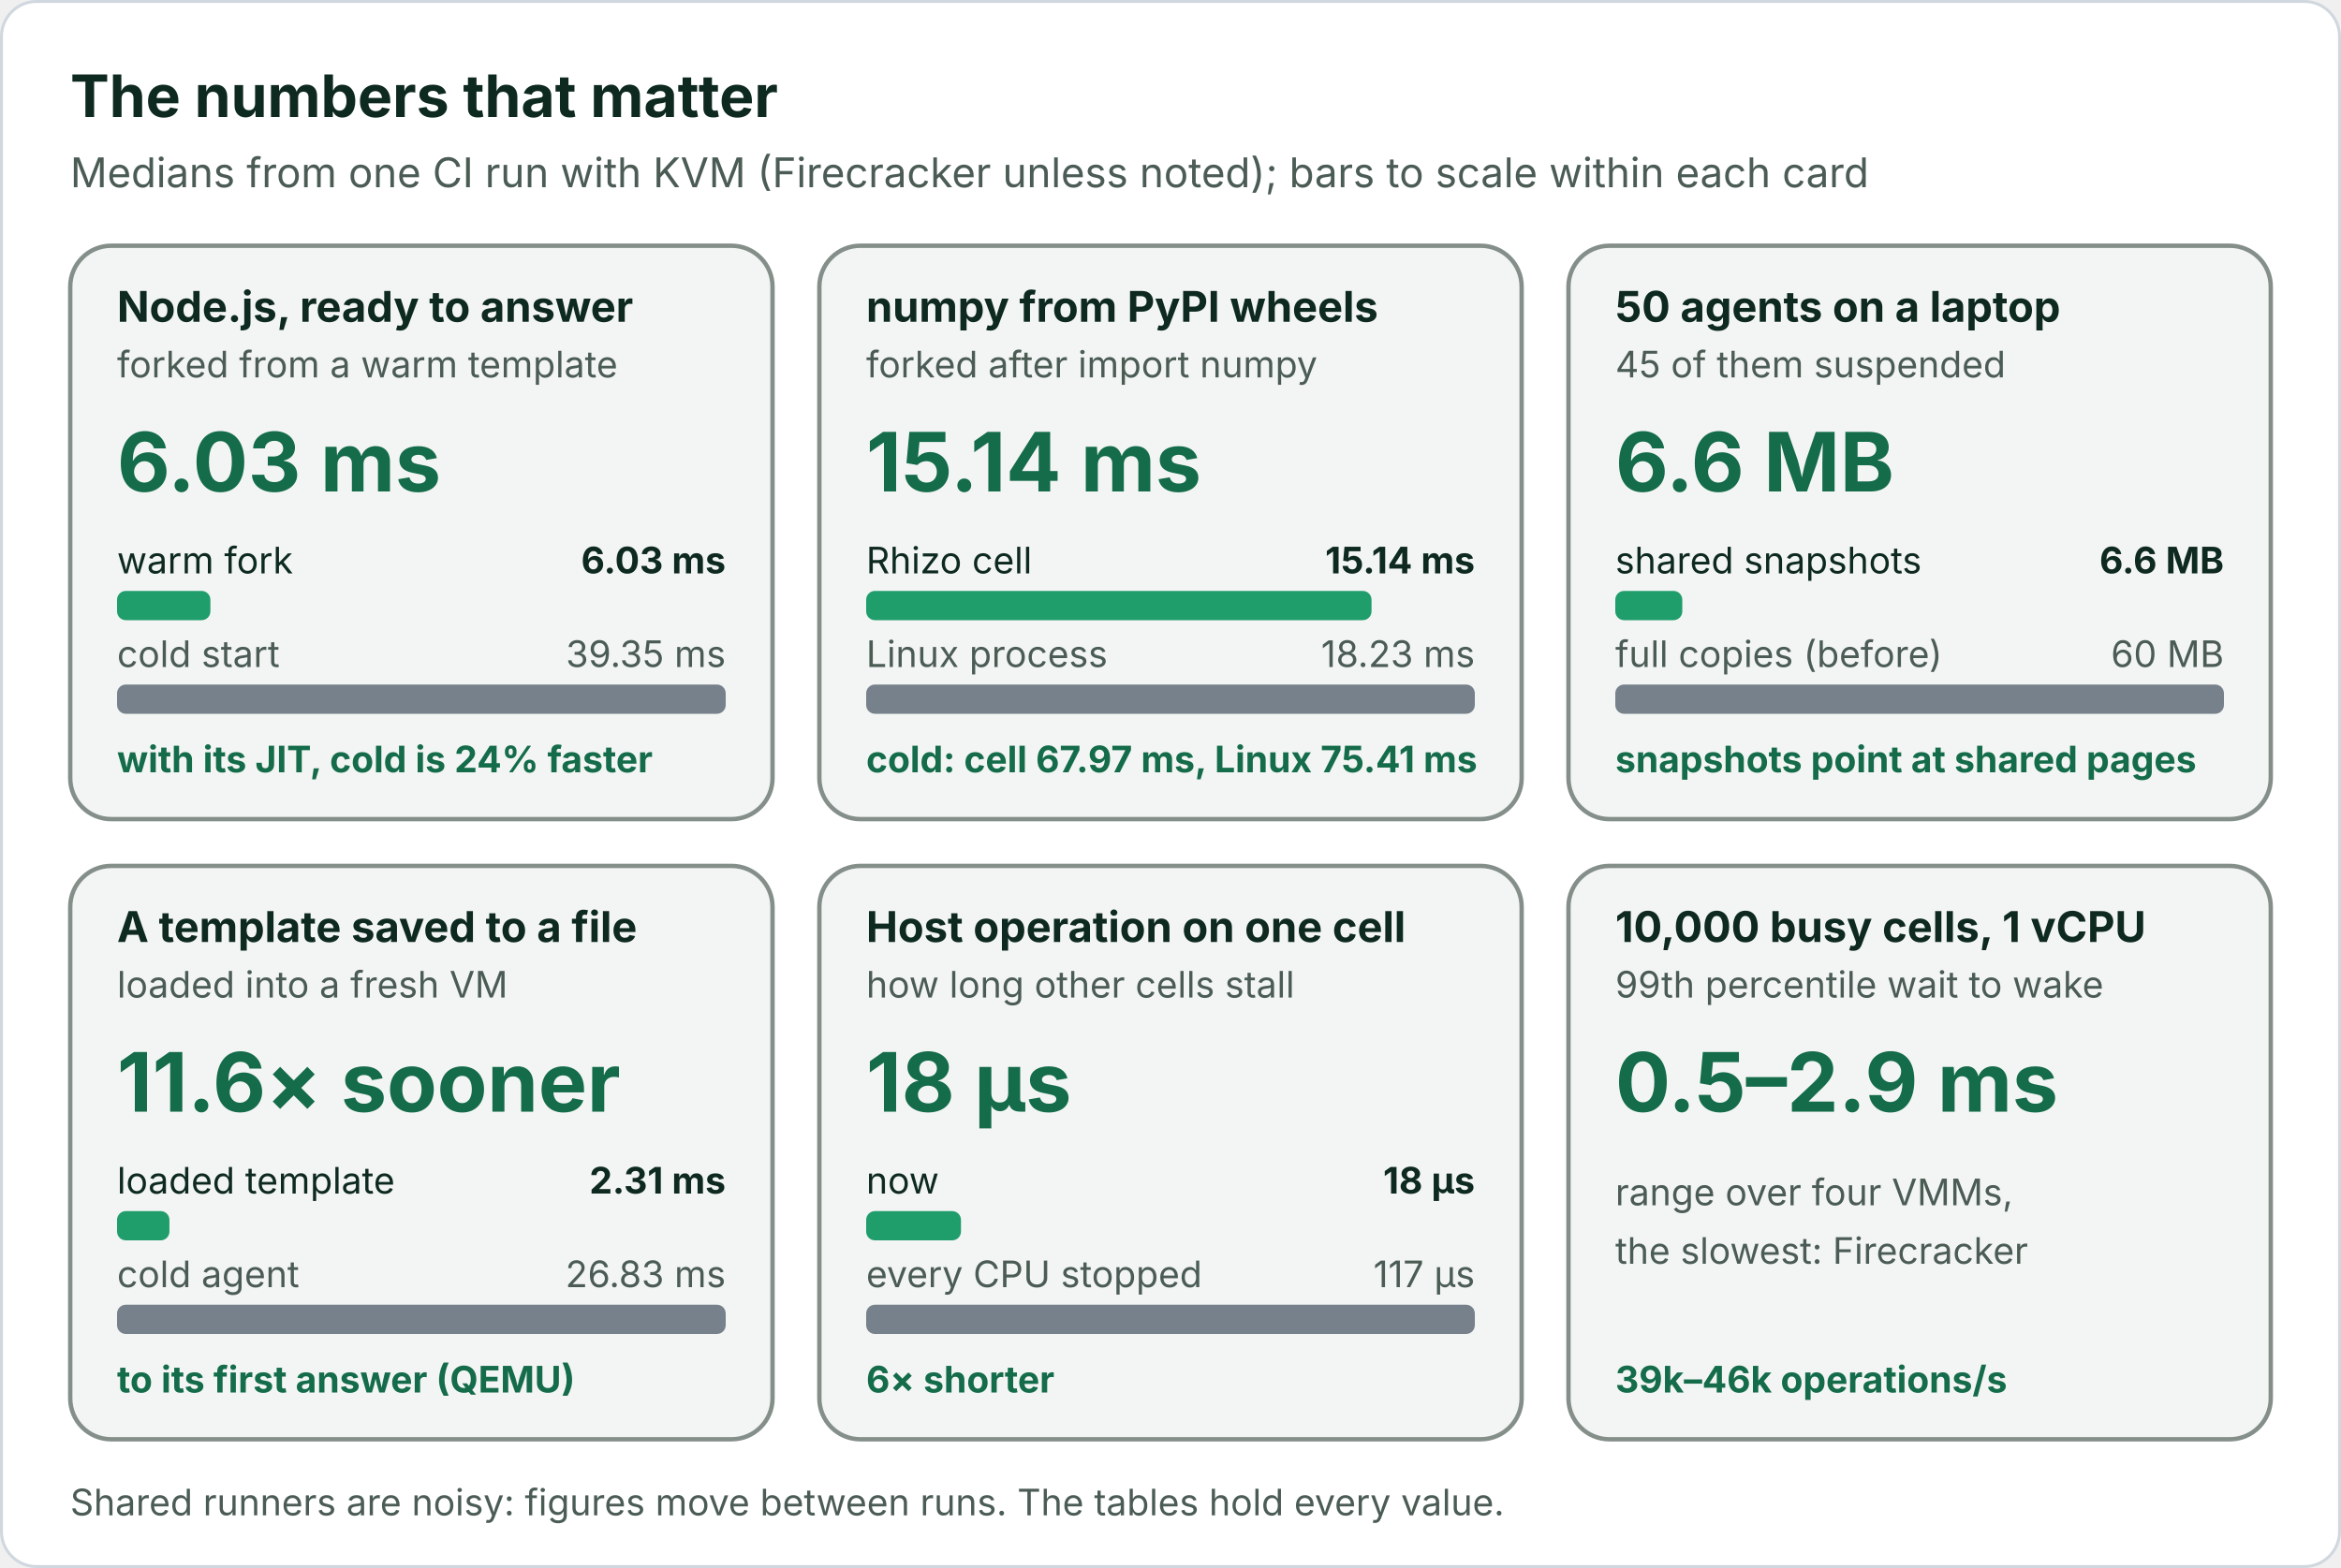
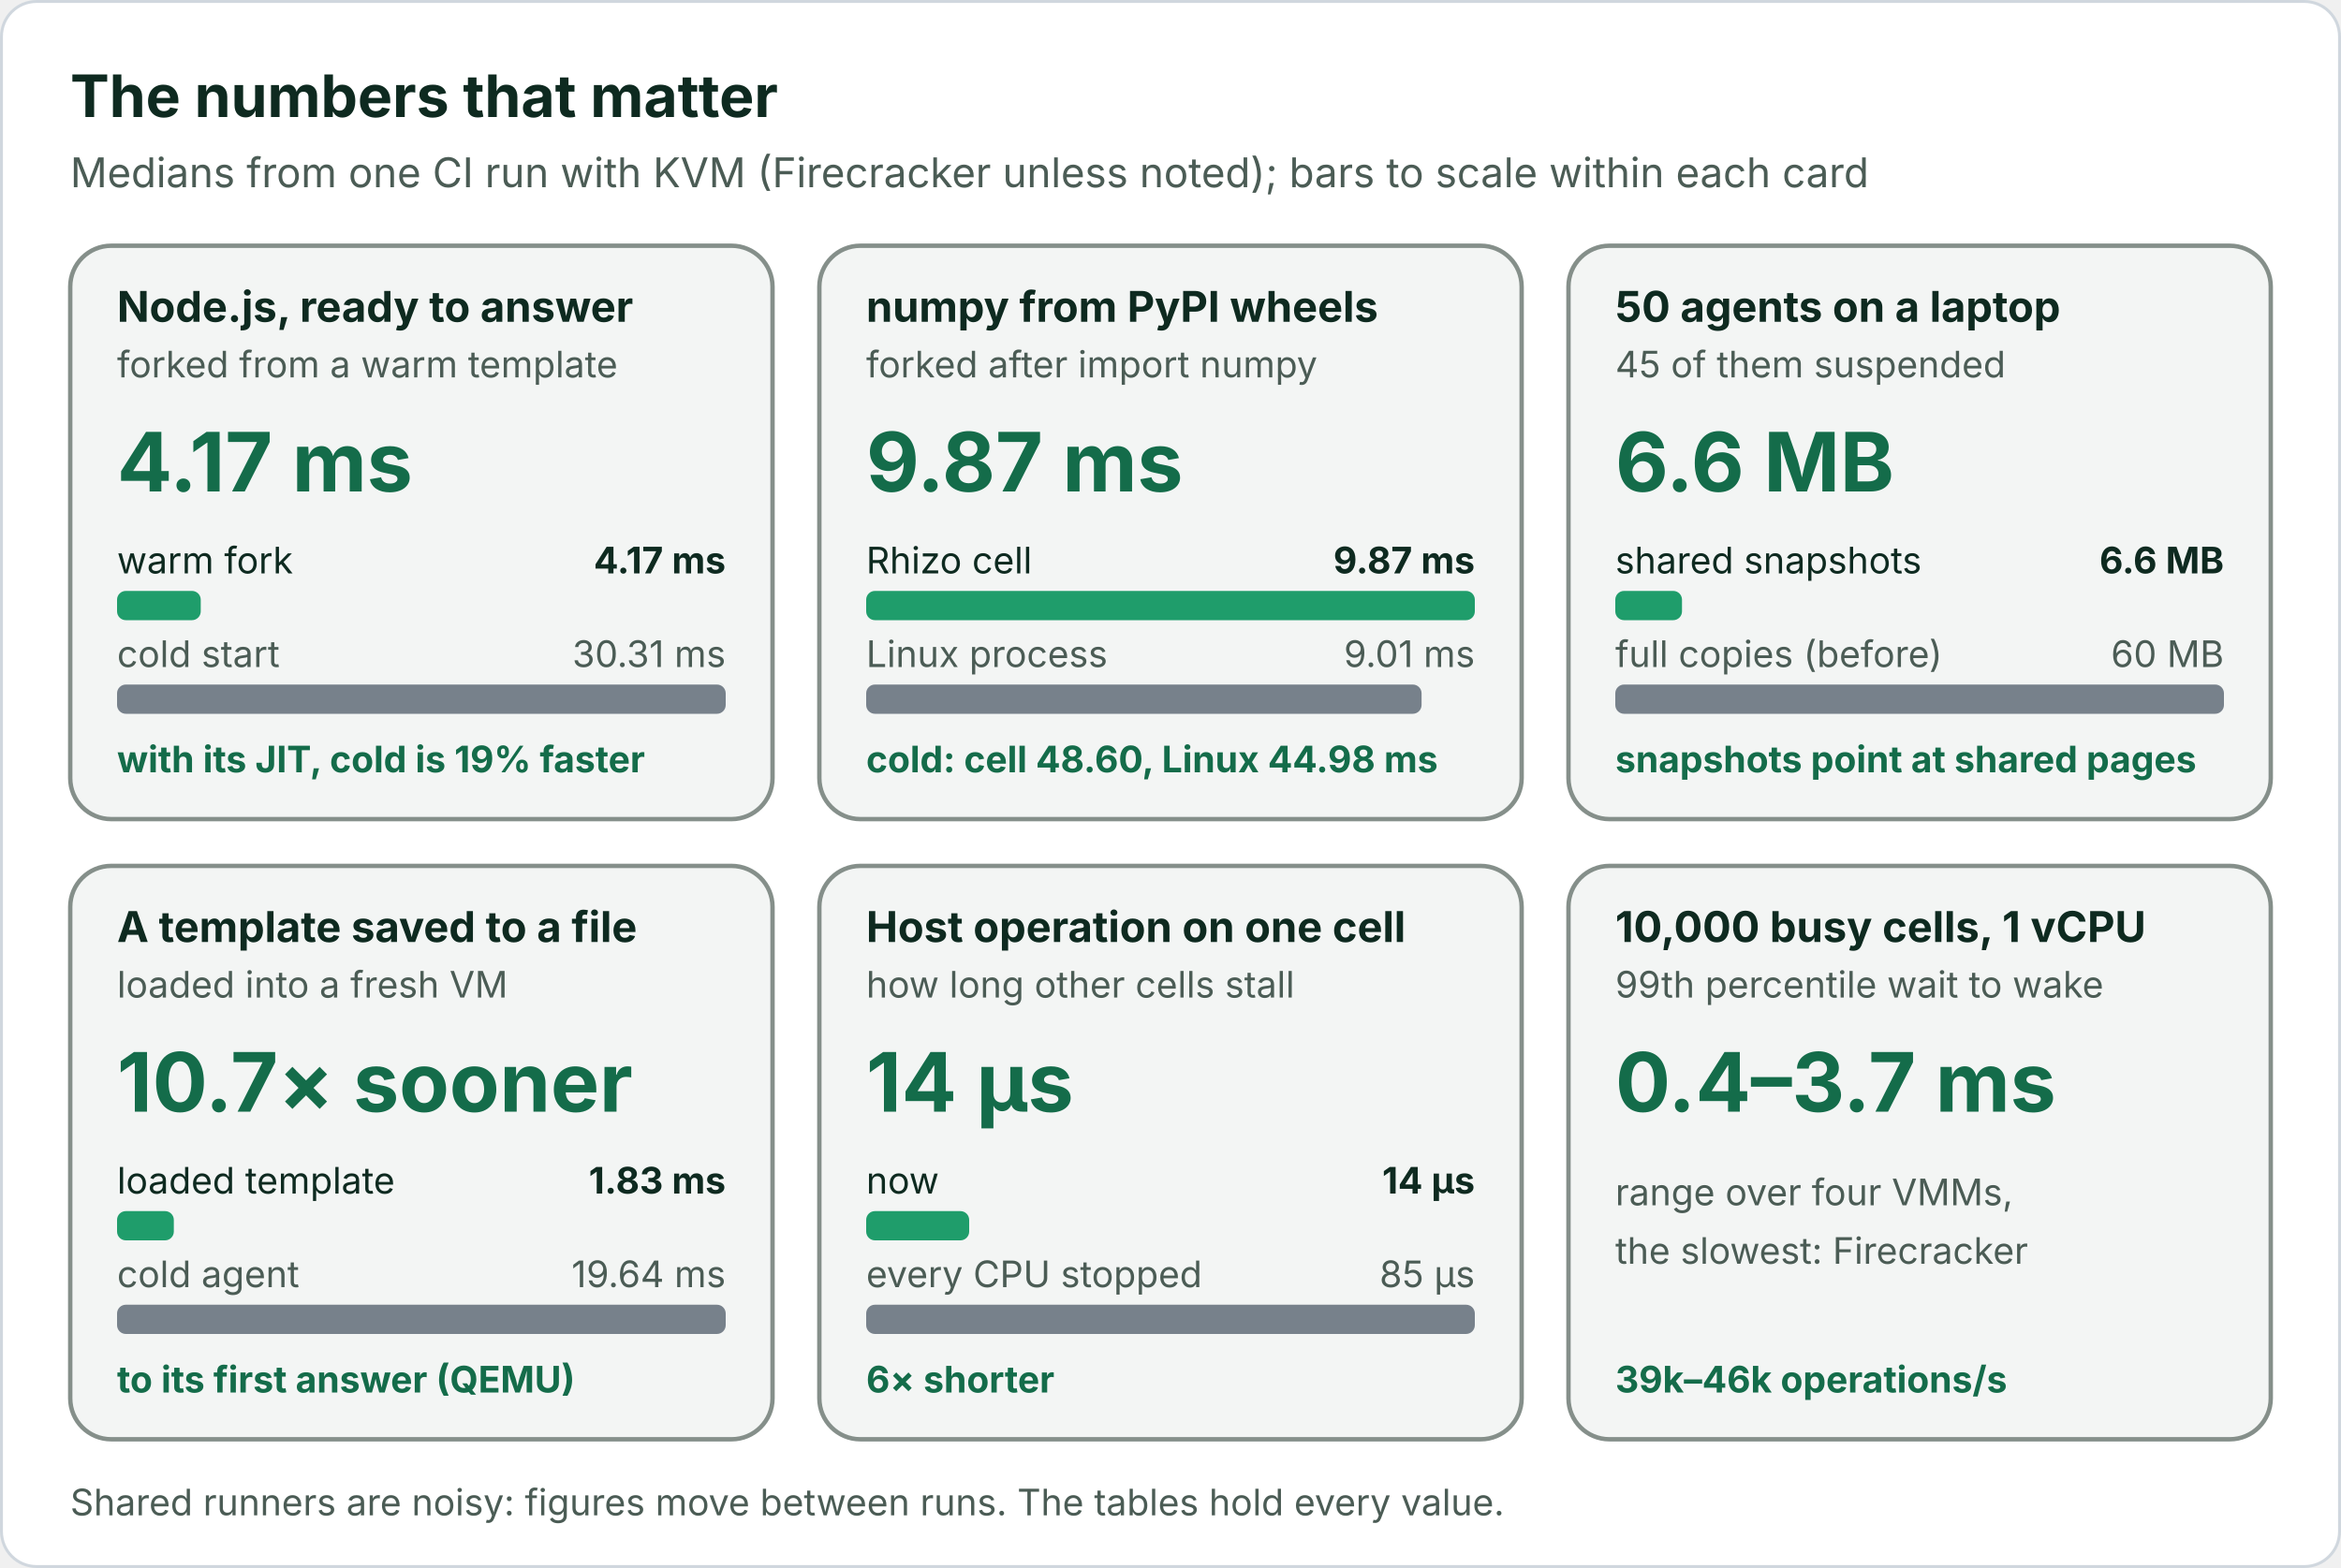
<svg xmlns="http://www.w3.org/2000/svg" viewBox="0 0 800 536" width="800" height="536" role="img" font-family="Inter, -apple-system, Segoe UI, Helvetica, Arial, sans-serif">
  <defs>
    <marker id="a" viewBox="0 0 10 10" refX="10" refY="5" markerWidth="7" markerHeight="7" orient="auto">
      <path d="M0 0L10 5L0 10z" fill="#57706a" />
    </marker>
    <marker id="g" viewBox="0 0 10 10" refX="10" refY="5" markerWidth="7" markerHeight="7" orient="auto">
      <path d="M0 0L10 5L0 10z" fill="#1f9d6b" />
    </marker>
    <marker id="b" viewBox="0 0 10 10" refX="10" refY="5" markerWidth="7" markerHeight="7" orient="auto">
      <path d="M0 0L10 5L0 10z" fill="#0a5cc2" />
    </marker>
    <marker id="o" viewBox="0 0 10 10" refX="10" refY="5" markerWidth="7" markerHeight="7" orient="auto">
      <path d="M0 0L10 5L0 10z" fill="#8a6100" />
    </marker>
    <marker id="r" viewBox="0 0 10 10" refX="10" refY="5" markerWidth="7" markerHeight="7" orient="auto">
      <path d="M0 0L10 5L0 10z" fill="#b42318" />
    </marker>
    <marker id="c" viewBox="0 0 10 10" refX="10" refY="5" markerWidth="7" markerHeight="7" orient="auto">
      <path d="M0 0L10 5L0 10z" fill="#146c4a" />
    </marker>
  </defs>
  <rect class="bg" x="0.5" y="0.5" width="799" height="535" rx="12" fill="#ffffff" stroke="#d0d7de" />
  <text x="24" y="40" font-size="20" fill="#0e2a20" font-weight="700">The numbers that matter</text>
  <text x="24" y="64" font-size="14" fill="#4b5c55">Medians from one CI run with KVM (Firecracker unless noted); bars to scale within each card</text>
  <rect x="24" y="84" width="240" height="196" rx="14" fill="#f3f5f4" stroke="#858f8a" stroke-width="1.5" />
  <text x="40" y="110" font-size="14.5" fill="#0e2a20" font-weight="700">Node.js, ready to answer</text>
  <text x="40" y="129" font-size="12.5" fill="#4b5c55">forked from a warm template</text>
-   <text x="40" y="168" font-size="28" fill="#146c4a" font-weight="700">6.03 ms</text>
+   <text x="40" y="168" font-size="28" fill="#146c4a" font-weight="700">4.17 ms</text>
  <text x="40" y="196" font-size="12.5" fill="#0e2a20">warm fork</text>
-   <text x="248" y="196" font-size="12.5" fill="#0e2a20" font-weight="700" text-anchor="end">6.03 ms</text>
-   <rect x="40" y="202" width="31.9" height="10" rx="3" fill="#1f9d6b" stroke="#1f9d6b" stroke-width="0" />
+   <text x="248" y="196" font-size="12.5" fill="#0e2a20" font-weight="700" text-anchor="end">4.17 ms</text>
+   <rect x="40" y="202" width="28.6" height="10" rx="3" fill="#1f9d6b" stroke="#1f9d6b" stroke-width="0" />
  <text x="40" y="228" font-size="12.5" fill="#4b5c55">cold start</text>
-   <text x="248" y="228" font-size="12.5" fill="#4b5c55" text-anchor="end">39.35 ms</text>
+   <text x="248" y="228" font-size="12.5" fill="#4b5c55" text-anchor="end">30.31 ms</text>
  <rect x="40" y="234" width="208.0" height="10" rx="3" fill="#77818b" stroke="#77818b" stroke-width="0" />
-   <text x="40" y="264" font-size="12.5" fill="#146c4a" font-weight="700">with its JIT, cold is 24% faster</text>
+   <text x="40" y="264" font-size="12.5" fill="#146c4a" font-weight="700">with its JIT, cold is 19% faster</text>
  <rect x="280" y="84" width="240" height="196" rx="14" fill="#f3f5f4" stroke="#858f8a" stroke-width="1.5" />
  <text x="296" y="110" font-size="14.5" fill="#0e2a20" font-weight="700">numpy from PyPI wheels</text>
  <text x="296" y="129" font-size="12.5" fill="#4b5c55">forked after import numpy</text>
-   <text x="296" y="168" font-size="28" fill="#146c4a" font-weight="700">15.14 ms</text>
+   <text x="296" y="168" font-size="28" fill="#146c4a" font-weight="700">9.87 ms</text>
  <text x="296" y="196" font-size="12.5" fill="#0e2a20">Rhizo cell</text>
-   <text x="504" y="196" font-size="12.5" fill="#0e2a20" font-weight="700" text-anchor="end">15.14 ms</text>
-   <rect x="296" y="202" width="172.7" height="10" rx="3" fill="#1f9d6b" stroke="#1f9d6b" stroke-width="0" />
+   <text x="504" y="196" font-size="12.5" fill="#0e2a20" font-weight="700" text-anchor="end">9.87 ms</text>
+   <rect x="296" y="202" width="208.0" height="10" rx="3" fill="#1f9d6b" stroke="#1f9d6b" stroke-width="0" />
  <text x="296" y="228" font-size="12.5" fill="#4b5c55">Linux process</text>
-   <text x="504" y="228" font-size="12.5" fill="#4b5c55" text-anchor="end">18.23 ms</text>
-   <rect x="296" y="234" width="208.0" height="10" rx="3" fill="#77818b" stroke="#77818b" stroke-width="0" />
-   <text x="296" y="264" font-size="12.5" fill="#146c4a" font-weight="700">cold: cell 67.97 ms, Linux 75.41 ms</text>
+   <text x="504" y="228" font-size="12.5" fill="#4b5c55" text-anchor="end">9.01 ms</text>
+   <rect x="296" y="234" width="189.8" height="10" rx="3" fill="#77818b" stroke="#77818b" stroke-width="0" />
+   <text x="296" y="264" font-size="12.5" fill="#146c4a" font-weight="700">cold: cell 48.60, Linux 44.98 ms</text>
  <rect x="536" y="84" width="240" height="196" rx="14" fill="#f3f5f4" stroke="#858f8a" stroke-width="1.5" />
  <text x="552" y="110" font-size="14.5" fill="#0e2a20" font-weight="700">50 agents on a laptop</text>
  <text x="552" y="129" font-size="12.5" fill="#4b5c55">45 of them suspended</text>
  <text x="552" y="168" font-size="28" fill="#146c4a" font-weight="700">6.6 MB</text>
  <text x="552" y="196" font-size="12.5" fill="#0e2a20">shared snapshots</text>
  <text x="760" y="196" font-size="12.5" fill="#0e2a20" font-weight="700" text-anchor="end">6.6 MB</text>
-   <rect x="552" y="202" width="22.9" height="10" rx="3" fill="#1f9d6b" stroke="#1f9d6b" stroke-width="0" />
+   <rect x="552" y="202" width="22.8" height="10" rx="3" fill="#1f9d6b" stroke="#1f9d6b" stroke-width="0" />
  <text x="552" y="228" font-size="12.5" fill="#4b5c55">full copies (before)</text>
  <text x="760" y="228" font-size="12.5" fill="#4b5c55" text-anchor="end">60 MB</text>
  <rect x="552" y="234" width="208.0" height="10" rx="3" fill="#77818b" stroke="#77818b" stroke-width="0" />
  <text x="552" y="264" font-size="12.5" fill="#146c4a" font-weight="700">snapshots point at shared pages</text>
  <rect x="24" y="296" width="240" height="196" rx="14" fill="#f3f5f4" stroke="#858f8a" stroke-width="1.5" />
  <text x="40" y="322" font-size="14.5" fill="#0e2a20" font-weight="700">A template saved to a file</text>
  <text x="40" y="341" font-size="12.5" fill="#4b5c55">loaded into a fresh VM</text>
-   <text x="40" y="380" font-size="28" fill="#146c4a" font-weight="700">11.6× sooner</text>
+   <text x="40" y="380" font-size="28" fill="#146c4a" font-weight="700">10.7× sooner</text>
  <text x="40" y="408" font-size="12.5" fill="#0e2a20">loaded template</text>
-   <text x="248" y="408" font-size="12.5" fill="#0e2a20" font-weight="700" text-anchor="end">2.31 ms</text>
-   <rect x="40" y="414" width="17.9" height="10" rx="3" fill="#1f9d6b" stroke="#1f9d6b" stroke-width="0" />
+   <text x="248" y="408" font-size="12.5" fill="#0e2a20" font-weight="700" text-anchor="end">1.83 ms</text>
+   <rect x="40" y="414" width="19.4" height="10" rx="3" fill="#1f9d6b" stroke="#1f9d6b" stroke-width="0" />
  <text x="40" y="440" font-size="12.5" fill="#4b5c55">cold agent</text>
-   <text x="248" y="440" font-size="12.5" fill="#4b5c55" text-anchor="end">26.83 ms</text>
+   <text x="248" y="440" font-size="12.5" fill="#4b5c55" text-anchor="end">19.64 ms</text>
  <rect x="40" y="446" width="208.0" height="10" rx="3" fill="#77818b" stroke="#77818b" stroke-width="0" />
  <text x="40" y="476" font-size="12.5" fill="#146c4a" font-weight="700">to its first answer (QEMU)</text>
  <rect x="280" y="296" width="240" height="196" rx="14" fill="#f3f5f4" stroke="#858f8a" stroke-width="1.5" />
  <text x="296" y="322" font-size="14.5" fill="#0e2a20" font-weight="700">Host operation on one cell</text>
  <text x="296" y="341" font-size="12.5" fill="#4b5c55">how long other cells stall</text>
-   <text x="296" y="380" font-size="28" fill="#146c4a" font-weight="700">18 µs</text>
+   <text x="296" y="380" font-size="28" fill="#146c4a" font-weight="700">14 µs</text>
  <text x="296" y="408" font-size="12.5" fill="#0e2a20">now</text>
-   <text x="504" y="408" font-size="12.5" fill="#0e2a20" font-weight="700" text-anchor="end">18 µs</text>
-   <rect x="296" y="414" width="32.4" height="10" rx="3" fill="#1f9d6b" stroke="#1f9d6b" stroke-width="0" />
+   <text x="504" y="408" font-size="12.5" fill="#0e2a20" font-weight="700" text-anchor="end">14 µs</text>
+   <rect x="296" y="414" width="35.2" height="10" rx="3" fill="#1f9d6b" stroke="#1f9d6b" stroke-width="0" />
  <text x="296" y="440" font-size="12.5" fill="#4b5c55">every CPU stopped</text>
-   <text x="504" y="440" font-size="12.5" fill="#4b5c55" text-anchor="end">117 µs</text>
+   <text x="504" y="440" font-size="12.5" fill="#4b5c55" text-anchor="end">85 µs</text>
  <rect x="296" y="446" width="208.0" height="10" rx="3" fill="#77818b" stroke="#77818b" stroke-width="0" />
  <text x="296" y="476" font-size="12.5" fill="#146c4a" font-weight="700">6× shorter</text>
  <rect x="536" y="296" width="240" height="196" rx="14" fill="#f3f5f4" stroke="#858f8a" stroke-width="1.5" />
  <text x="552" y="322" font-size="14.5" fill="#0e2a20" font-weight="700">10,000 busy cells, 1 vCPU</text>
  <text x="552" y="341" font-size="12.5" fill="#4b5c55">99th percentile wait to wake</text>
-   <text x="552" y="380" font-size="28" fill="#146c4a" font-weight="700">0.5–2.9 ms</text>
+   <text x="552" y="380" font-size="28" fill="#146c4a" font-weight="700">0.4–3.7 ms</text>
  <text x="552" y="412" font-size="12.5" fill="#4b5c55">range over four VMMs,</text>
  <text x="552" y="432" font-size="12.5" fill="#4b5c55">the slowest: Firecracker</text>
  <text x="552" y="476" font-size="12.5" fill="#146c4a" font-weight="700">39k–46k operations/s</text>
  <text x="24" y="518" font-size="12.5" fill="#4b5c55">Shared runners are noisy: figures move between runs. The tables hold every value.</text>
</svg>
